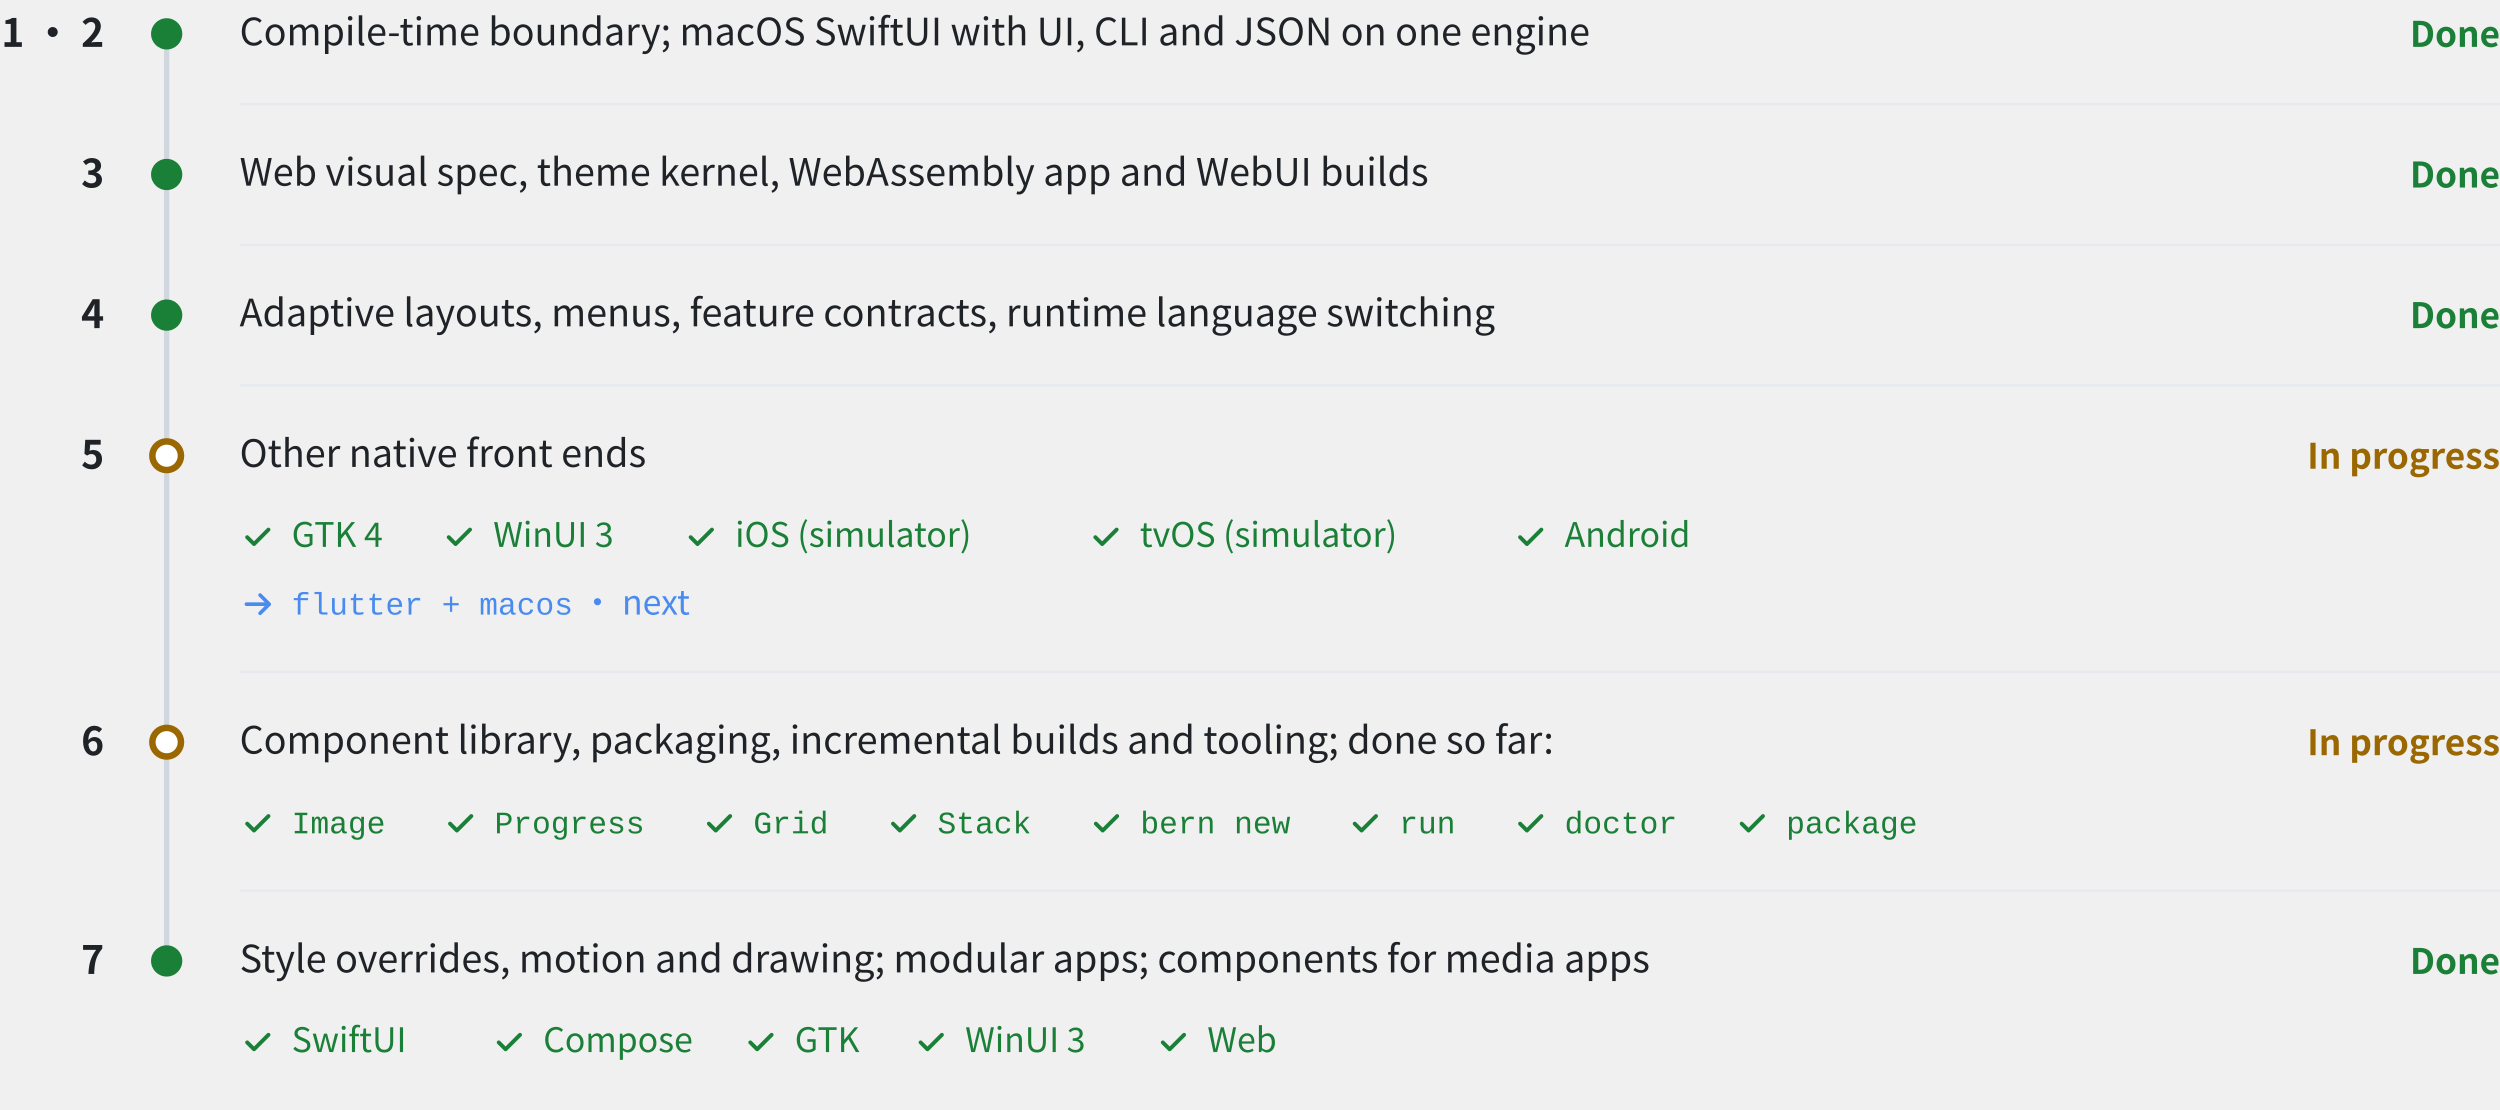
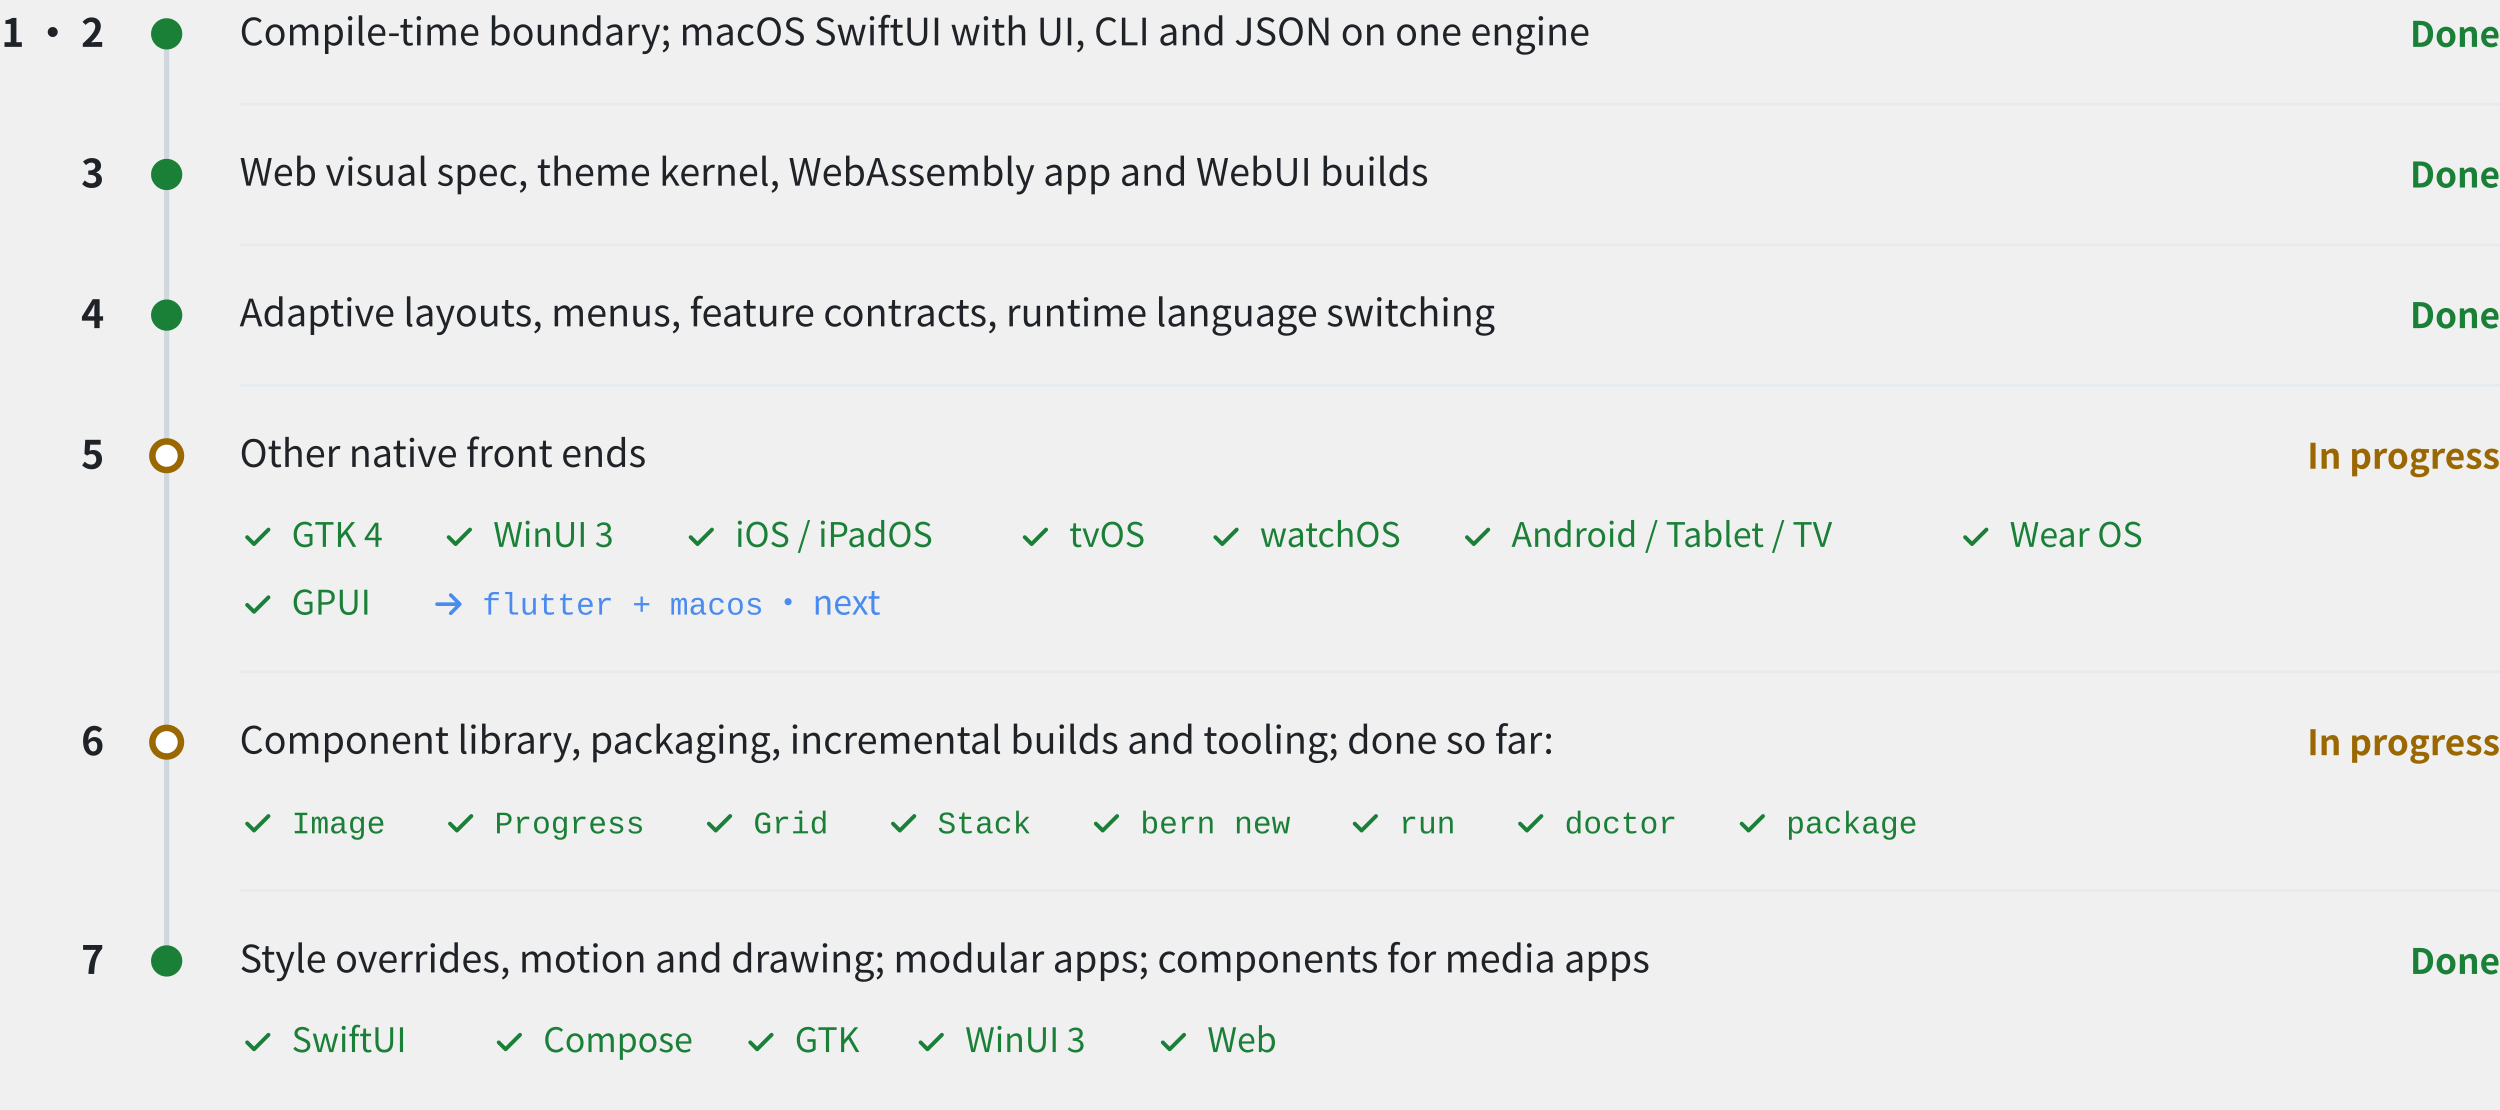
<svg xmlns="http://www.w3.org/2000/svg" viewBox="0 0 960 426" width="960" height="426" font-family="-apple-system, BlinkMacSystemFont, 'Segoe UI', 'PingFang SC', 'Hiragino Sans GB', 'Microsoft YaHei', 'Noto Sans CJK SC', 'Helvetica Neue', Arial, sans-serif">
  <defs>
    <symbol id="bern-logo" viewBox="0 0 1024 1024">
      <defs>
        <clipPath id="bern-symbol-disc">
          <circle cx="512" cy="512" r="512" />
        </clipPath>
      </defs>
      <g clip-path="url(#bern-symbol-disc)">
        <rect width="1024" height="1024" fill="#4A8BEF" />
        <path fill="#24324D" d="M 290.4 372.1 C 270.7 579.3 309.8 827.6 392.0 1060.0 L 1100 1100 L 1060.0 880.0 C 1013.0 692.2 904.4 451.5 684.3 270.5 A 14 14 0 0 0 662.4 286.5 C 693.7 364.2 711.6 444.8 715.3 529.4 A 36 36 0 0 1 691.6 564.9 C 620.6 590.7 549.5 616.5 478.5 642.4 A 36 36 0 0 1 436.0 628.1 C 383.8 547.6 344.6 461.1 317.8 369.5 A 14 14 0 0 0 290.4 372.1 Z" />
        <ellipse rx="22" ry="36" fill="#E8F4FF" transform="translate(520 760) rotate(-20)" />
        <ellipse rx="22" ry="36" fill="#E8F4FF" transform="translate(748 668) rotate(-20)" />
      </g>
    </symbol>
  </defs>
  <line x1="64" y1="13" x2="64" y2="369" stroke="#D0D7DE" stroke-width="2" />
  <circle cx="64" cy="13" r="6" fill="#1A7F37" />
  <circle cx="64" cy="67" r="6" fill="#1A7F37" />
  <circle cx="64" cy="121" r="6" fill="#1A7F37" />
  <circle cx="64" cy="175" r="5.5" fill="#FFFFFF" stroke="#9A6700" stroke-width="2.5" />
  <circle cx="64" cy="285" r="5.5" fill="#FFFFFF" stroke="#9A6700" stroke-width="2.5" />
  <circle cx="64" cy="369" r="6" fill="#1A7F37" />
  <text x="40" y="18" font-size="15" font-weight="700" text-anchor="end" fill="#1F2328">1 · 2</text>
  <text x="92.0" y="17.4" font-size="14.5" fill="#1F2328">Compile-time boundary; macOS SwiftUI with UI, CLI and JSON on one engine</text>
  <text x="960.0" y="18.0" font-size="13.5" font-weight="700" fill="#1A7F37" text-anchor="end">Done</text>
  <line x1="92" y1="40.0" x2="960" y2="40.0" stroke="#E6EAEF" />
  <text x="40" y="72" font-size="15" font-weight="700" text-anchor="end" fill="#1F2328">3</text>
  <text x="92.0" y="71.3" font-size="14.5" fill="#1F2328">Web visual spec, theme kernel, WebAssembly app and WebUI builds</text>
  <text x="960.0" y="72.0" font-size="13.5" font-weight="700" fill="#1A7F37" text-anchor="end">Done</text>
  <line x1="92" y1="94.0" x2="960" y2="94.0" stroke="#E6EAEF" />
  <text x="40" y="126" font-size="15" font-weight="700" text-anchor="end" fill="#1F2328">4</text>
  <text x="92.0" y="125.3" font-size="14.5" fill="#1F2328">Adaptive layouts, menus, feature contracts, runtime language switching</text>
  <text x="960.0" y="126.0" font-size="13.5" font-weight="700" fill="#1A7F37" text-anchor="end">Done</text>
  <line x1="92" y1="148.0" x2="960" y2="148.0" stroke="#E6EAEF" />
  <text x="40" y="180" font-size="15" font-weight="700" text-anchor="end" fill="#1F2328">5</text>
  <text x="92.0" y="179.3" font-size="14.5" fill="#1F2328">Other native front ends</text>
  <g transform="translate(92.0 210.0)">
    <g transform="translate(0.0 -11.0) scale(0.5833)" fill="none" stroke="#1A7F37" stroke-width="2.6" stroke-linecap="round" stroke-linejoin="round" color="#1A7F37">
      <path d="m5 12.5 4.5 4.5L19 7.5" />
    </g>
    <text x="20" y="0" font-size="13" font-weight="500" fill="#1A7F37">GTK 4</text>
  </g>
  <g transform="translate(169.4 210.0)">
    <g transform="translate(0.0 -11.0) scale(0.5833)" fill="none" stroke="#1A7F37" stroke-width="2.6" stroke-linecap="round" stroke-linejoin="round" color="#1A7F37">
      <path d="m5 12.5 4.5 4.5L19 7.5" />
    </g>
    <text x="20" y="0" font-size="13" font-weight="500" fill="#1A7F37">WinUI 3</text>
  </g>
  <g transform="translate(262.3 210.0)">
    <g transform="translate(0.0 -11.0) scale(0.5833)" fill="none" stroke="#1A7F37" stroke-width="2.6" stroke-linecap="round" stroke-linejoin="round" color="#1A7F37">
      <path d="m5 12.5 4.5 4.5L19 7.5" />
    </g>
-     <text x="20" y="0" font-size="13" font-weight="500" fill="#1A7F37">iOS (simulator)</text>
+     <text x="20" y="0" font-size="13" font-weight="500" fill="#1A7F37">iOS / iPadOS</text>
  </g>
-   <g transform="translate(417.7 210.0)">
+   <g transform="translate(390.6 210.0)">
    <g transform="translate(0.0 -11.0) scale(0.5833)" fill="none" stroke="#1A7F37" stroke-width="2.6" stroke-linecap="round" stroke-linejoin="round" color="#1A7F37">
      <path d="m5 12.5 4.5 4.5L19 7.5" />
    </g>
-     <text x="20" y="0" font-size="13" font-weight="500" fill="#1A7F37">tvOS (simulator)</text>
+     <text x="20" y="0" font-size="13" font-weight="500" fill="#1A7F37">tvOS</text>
  </g>
-   <g transform="translate(580.8 210.0)">
+   <g transform="translate(463.8 210.0)">
    <g transform="translate(0.0 -11.0) scale(0.5833)" fill="none" stroke="#1A7F37" stroke-width="2.6" stroke-linecap="round" stroke-linejoin="round" color="#1A7F37">
      <path d="m5 12.5 4.5 4.5L19 7.5" />
    </g>
-     <text x="20" y="0" font-size="13" font-weight="500" fill="#1A7F37">Android</text>
+     <text x="20" y="0" font-size="13" font-weight="500" fill="#1A7F37">watchOS</text>
+   </g>
+   <g transform="translate(560.4 210.0)">
+     <g transform="translate(0.0 -11.0) scale(0.5833)" fill="none" stroke="#1A7F37" stroke-width="2.6" stroke-linecap="round" stroke-linejoin="round" color="#1A7F37">
+       <path d="m5 12.5 4.5 4.5L19 7.5" />
+     </g>
+     <text x="20" y="0" font-size="13" font-weight="500" fill="#1A7F37">Android / Tablet / TV</text>
+   </g>
+   <g transform="translate(751.7 210.0)">
+     <g transform="translate(0.0 -11.0) scale(0.5833)" fill="none" stroke="#1A7F37" stroke-width="2.6" stroke-linecap="round" stroke-linejoin="round" color="#1A7F37">
+       <path d="m5 12.5 4.5 4.5L19 7.5" />
+     </g>
+     <text x="20" y="0" font-size="13" font-weight="500" fill="#1A7F37">Wear OS</text>
  </g>
  <g transform="translate(92.0 236.0)">
+     <g transform="translate(0.0 -11.0) scale(0.5833)" fill="none" stroke="#1A7F37" stroke-width="2.6" stroke-linecap="round" stroke-linejoin="round" color="#1A7F37">
+       <path d="m5 12.5 4.5 4.5L19 7.5" />
+     </g>
+     <text x="20" y="0" font-size="13" font-weight="500" fill="#1A7F37">GPUI</text>
+   </g>
+   <g transform="translate(165.2 236.0)">
    <g transform="translate(0.0 -11.0) scale(0.5833)" fill="none" stroke="#4A8BEF" stroke-width="2.4" stroke-linecap="round" stroke-linejoin="round" color="#4A8BEF">
      <path d="M4.5 12h15M13.5 6l6 6-6 6" />
    </g>
    <text x="20" y="0" font-size="13" font-weight="500" fill="#4A8BEF">
      <tspan font-family="ui-monospace, SFMono-Regular, Menlo, Consolas, 'Liberation Mono', monospace" font-size="12.0" fill="#4A8BEF">flutter + macos</tspan> · next</text>
  </g>
  <text x="960.0" y="180.0" font-size="13.5" font-weight="700" fill="#9A6700" text-anchor="end">In progress</text>
  <line x1="92" y1="258.0" x2="960" y2="258.0" stroke="#E6EAEF" />
  <text x="40" y="290" font-size="15" font-weight="700" text-anchor="end" fill="#1F2328">6</text>
  <text x="92.0" y="289.4" font-size="14.5" fill="#1F2328">Component library, packaging, incremental builds and tooling; done so far:</text>
  <g transform="translate(92.0 320.0)">
    <g transform="translate(0.0 -11.0) scale(0.5833)" fill="none" stroke="#1A7F37" stroke-width="2.6" stroke-linecap="round" stroke-linejoin="round" color="#1A7F37">
      <path d="m5 12.5 4.5 4.5L19 7.5" />
    </g>
    <text x="20" y="0" font-size="13" font-weight="500" fill="#1A7F37">
      <tspan font-family="ui-monospace, SFMono-Regular, Menlo, Consolas, 'Liberation Mono', monospace" font-size="12.0" fill="#1A7F37">Image</tspan>
    </text>
  </g>
  <g transform="translate(169.9 320.0)">
    <g transform="translate(0.0 -11.0) scale(0.5833)" fill="none" stroke="#1A7F37" stroke-width="2.6" stroke-linecap="round" stroke-linejoin="round" color="#1A7F37">
      <path d="m5 12.5 4.5 4.5L19 7.5" />
    </g>
    <text x="20" y="0" font-size="13" font-weight="500" fill="#1A7F37">
      <tspan font-family="ui-monospace, SFMono-Regular, Menlo, Consolas, 'Liberation Mono', monospace" font-size="12.0" fill="#1A7F37">Progress</tspan>
    </text>
  </g>
  <g transform="translate(269.3 320.0)">
    <g transform="translate(0.0 -11.0) scale(0.5833)" fill="none" stroke="#1A7F37" stroke-width="2.6" stroke-linecap="round" stroke-linejoin="round" color="#1A7F37">
      <path d="m5 12.5 4.5 4.5L19 7.5" />
    </g>
    <text x="20" y="0" font-size="13" font-weight="500" fill="#1A7F37">
      <tspan font-family="ui-monospace, SFMono-Regular, Menlo, Consolas, 'Liberation Mono', monospace" font-size="12.0" fill="#1A7F37">Grid</tspan>
    </text>
  </g>
  <g transform="translate(340.0 320.0)">
    <g transform="translate(0.0 -11.0) scale(0.5833)" fill="none" stroke="#1A7F37" stroke-width="2.6" stroke-linecap="round" stroke-linejoin="round" color="#1A7F37">
      <path d="m5 12.5 4.5 4.5L19 7.5" />
    </g>
    <text x="20" y="0" font-size="13" font-weight="500" fill="#1A7F37">
      <tspan font-family="ui-monospace, SFMono-Regular, Menlo, Consolas, 'Liberation Mono', monospace" font-size="12.0" fill="#1A7F37">Stack</tspan>
    </text>
  </g>
  <g transform="translate(417.9 320.0)">
    <g transform="translate(0.0 -11.0) scale(0.5833)" fill="none" stroke="#1A7F37" stroke-width="2.6" stroke-linecap="round" stroke-linejoin="round" color="#1A7F37">
      <path d="m5 12.5 4.5 4.5L19 7.5" />
    </g>
    <text x="20" y="0" font-size="13" font-weight="500" fill="#1A7F37">
      <tspan font-family="ui-monospace, SFMono-Regular, Menlo, Consolas, 'Liberation Mono', monospace" font-size="12.0" fill="#1A7F37">bern new</tspan>
    </text>
  </g>
  <g transform="translate(517.3 320.0)">
    <g transform="translate(0.0 -11.0) scale(0.5833)" fill="none" stroke="#1A7F37" stroke-width="2.6" stroke-linecap="round" stroke-linejoin="round" color="#1A7F37">
      <path d="m5 12.5 4.5 4.5L19 7.5" />
    </g>
    <text x="20" y="0" font-size="13" font-weight="500" fill="#1A7F37">
      <tspan font-family="ui-monospace, SFMono-Regular, Menlo, Consolas, 'Liberation Mono', monospace" font-size="12.0" fill="#1A7F37">run</tspan>
    </text>
  </g>
  <g transform="translate(580.8 320.0)">
    <g transform="translate(0.0 -11.0) scale(0.5833)" fill="none" stroke="#1A7F37" stroke-width="2.6" stroke-linecap="round" stroke-linejoin="round" color="#1A7F37">
      <path d="m5 12.5 4.5 4.5L19 7.5" />
    </g>
    <text x="20" y="0" font-size="13" font-weight="500" fill="#1A7F37">
      <tspan font-family="ui-monospace, SFMono-Regular, Menlo, Consolas, 'Liberation Mono', monospace" font-size="12.0" fill="#1A7F37">doctor</tspan>
    </text>
  </g>
  <g transform="translate(665.9 320.0)">
    <g transform="translate(0.0 -11.0) scale(0.5833)" fill="none" stroke="#1A7F37" stroke-width="2.6" stroke-linecap="round" stroke-linejoin="round" color="#1A7F37">
      <path d="m5 12.5 4.5 4.5L19 7.5" />
    </g>
    <text x="20" y="0" font-size="13" font-weight="500" fill="#1A7F37">
      <tspan font-family="ui-monospace, SFMono-Regular, Menlo, Consolas, 'Liberation Mono', monospace" font-size="12.0" fill="#1A7F37">package</tspan>
    </text>
  </g>
  <text x="960.0" y="290.0" font-size="13.5" font-weight="700" fill="#9A6700" text-anchor="end">In progress</text>
  <line x1="92" y1="342.0" x2="960" y2="342.0" stroke="#E6EAEF" />
  <text x="40" y="374" font-size="15" font-weight="700" text-anchor="end" fill="#1F2328">7</text>
  <text x="92.0" y="373.4" font-size="14.5" fill="#1F2328">Style overrides, motion and drawing; modular apps; components for media apps</text>
  <g transform="translate(92.0 404.0)">
    <g transform="translate(0.0 -11.0) scale(0.5833)" fill="none" stroke="#1A7F37" stroke-width="2.6" stroke-linecap="round" stroke-linejoin="round" color="#1A7F37">
      <path d="m5 12.5 4.5 4.5L19 7.5" />
    </g>
    <text x="20" y="0" font-size="13" font-weight="500" fill="#1A7F37">SwiftUI</text>
  </g>
  <g transform="translate(188.6 404.0)">
    <g transform="translate(0.0 -11.0) scale(0.5833)" fill="none" stroke="#1A7F37" stroke-width="2.6" stroke-linecap="round" stroke-linejoin="round" color="#1A7F37">
      <path d="m5 12.5 4.5 4.5L19 7.5" />
    </g>
    <text x="20" y="0" font-size="13" font-weight="500" fill="#1A7F37">Compose</text>
  </g>
  <g transform="translate(285.2 404.0)">
    <g transform="translate(0.0 -11.0) scale(0.5833)" fill="none" stroke="#1A7F37" stroke-width="2.6" stroke-linecap="round" stroke-linejoin="round" color="#1A7F37">
      <path d="m5 12.5 4.5 4.5L19 7.5" />
    </g>
    <text x="20" y="0" font-size="13" font-weight="500" fill="#1A7F37">GTK</text>
  </g>
  <g transform="translate(350.6 404.0)">
    <g transform="translate(0.0 -11.0) scale(0.5833)" fill="none" stroke="#1A7F37" stroke-width="2.6" stroke-linecap="round" stroke-linejoin="round" color="#1A7F37">
      <path d="m5 12.5 4.5 4.5L19 7.5" />
    </g>
    <text x="20" y="0" font-size="13" font-weight="500" fill="#1A7F37">WinUI 3</text>
  </g>
  <g transform="translate(443.6 404.0)">
    <g transform="translate(0.0 -11.0) scale(0.5833)" fill="none" stroke="#1A7F37" stroke-width="2.6" stroke-linecap="round" stroke-linejoin="round" color="#1A7F37">
      <path d="m5 12.5 4.5 4.5L19 7.5" />
    </g>
    <text x="20" y="0" font-size="13" font-weight="500" fill="#1A7F37">Web</text>
  </g>
  <text x="960.0" y="374.0" font-size="13.5" font-weight="700" fill="#1A7F37" text-anchor="end">Done</text>
</svg>
